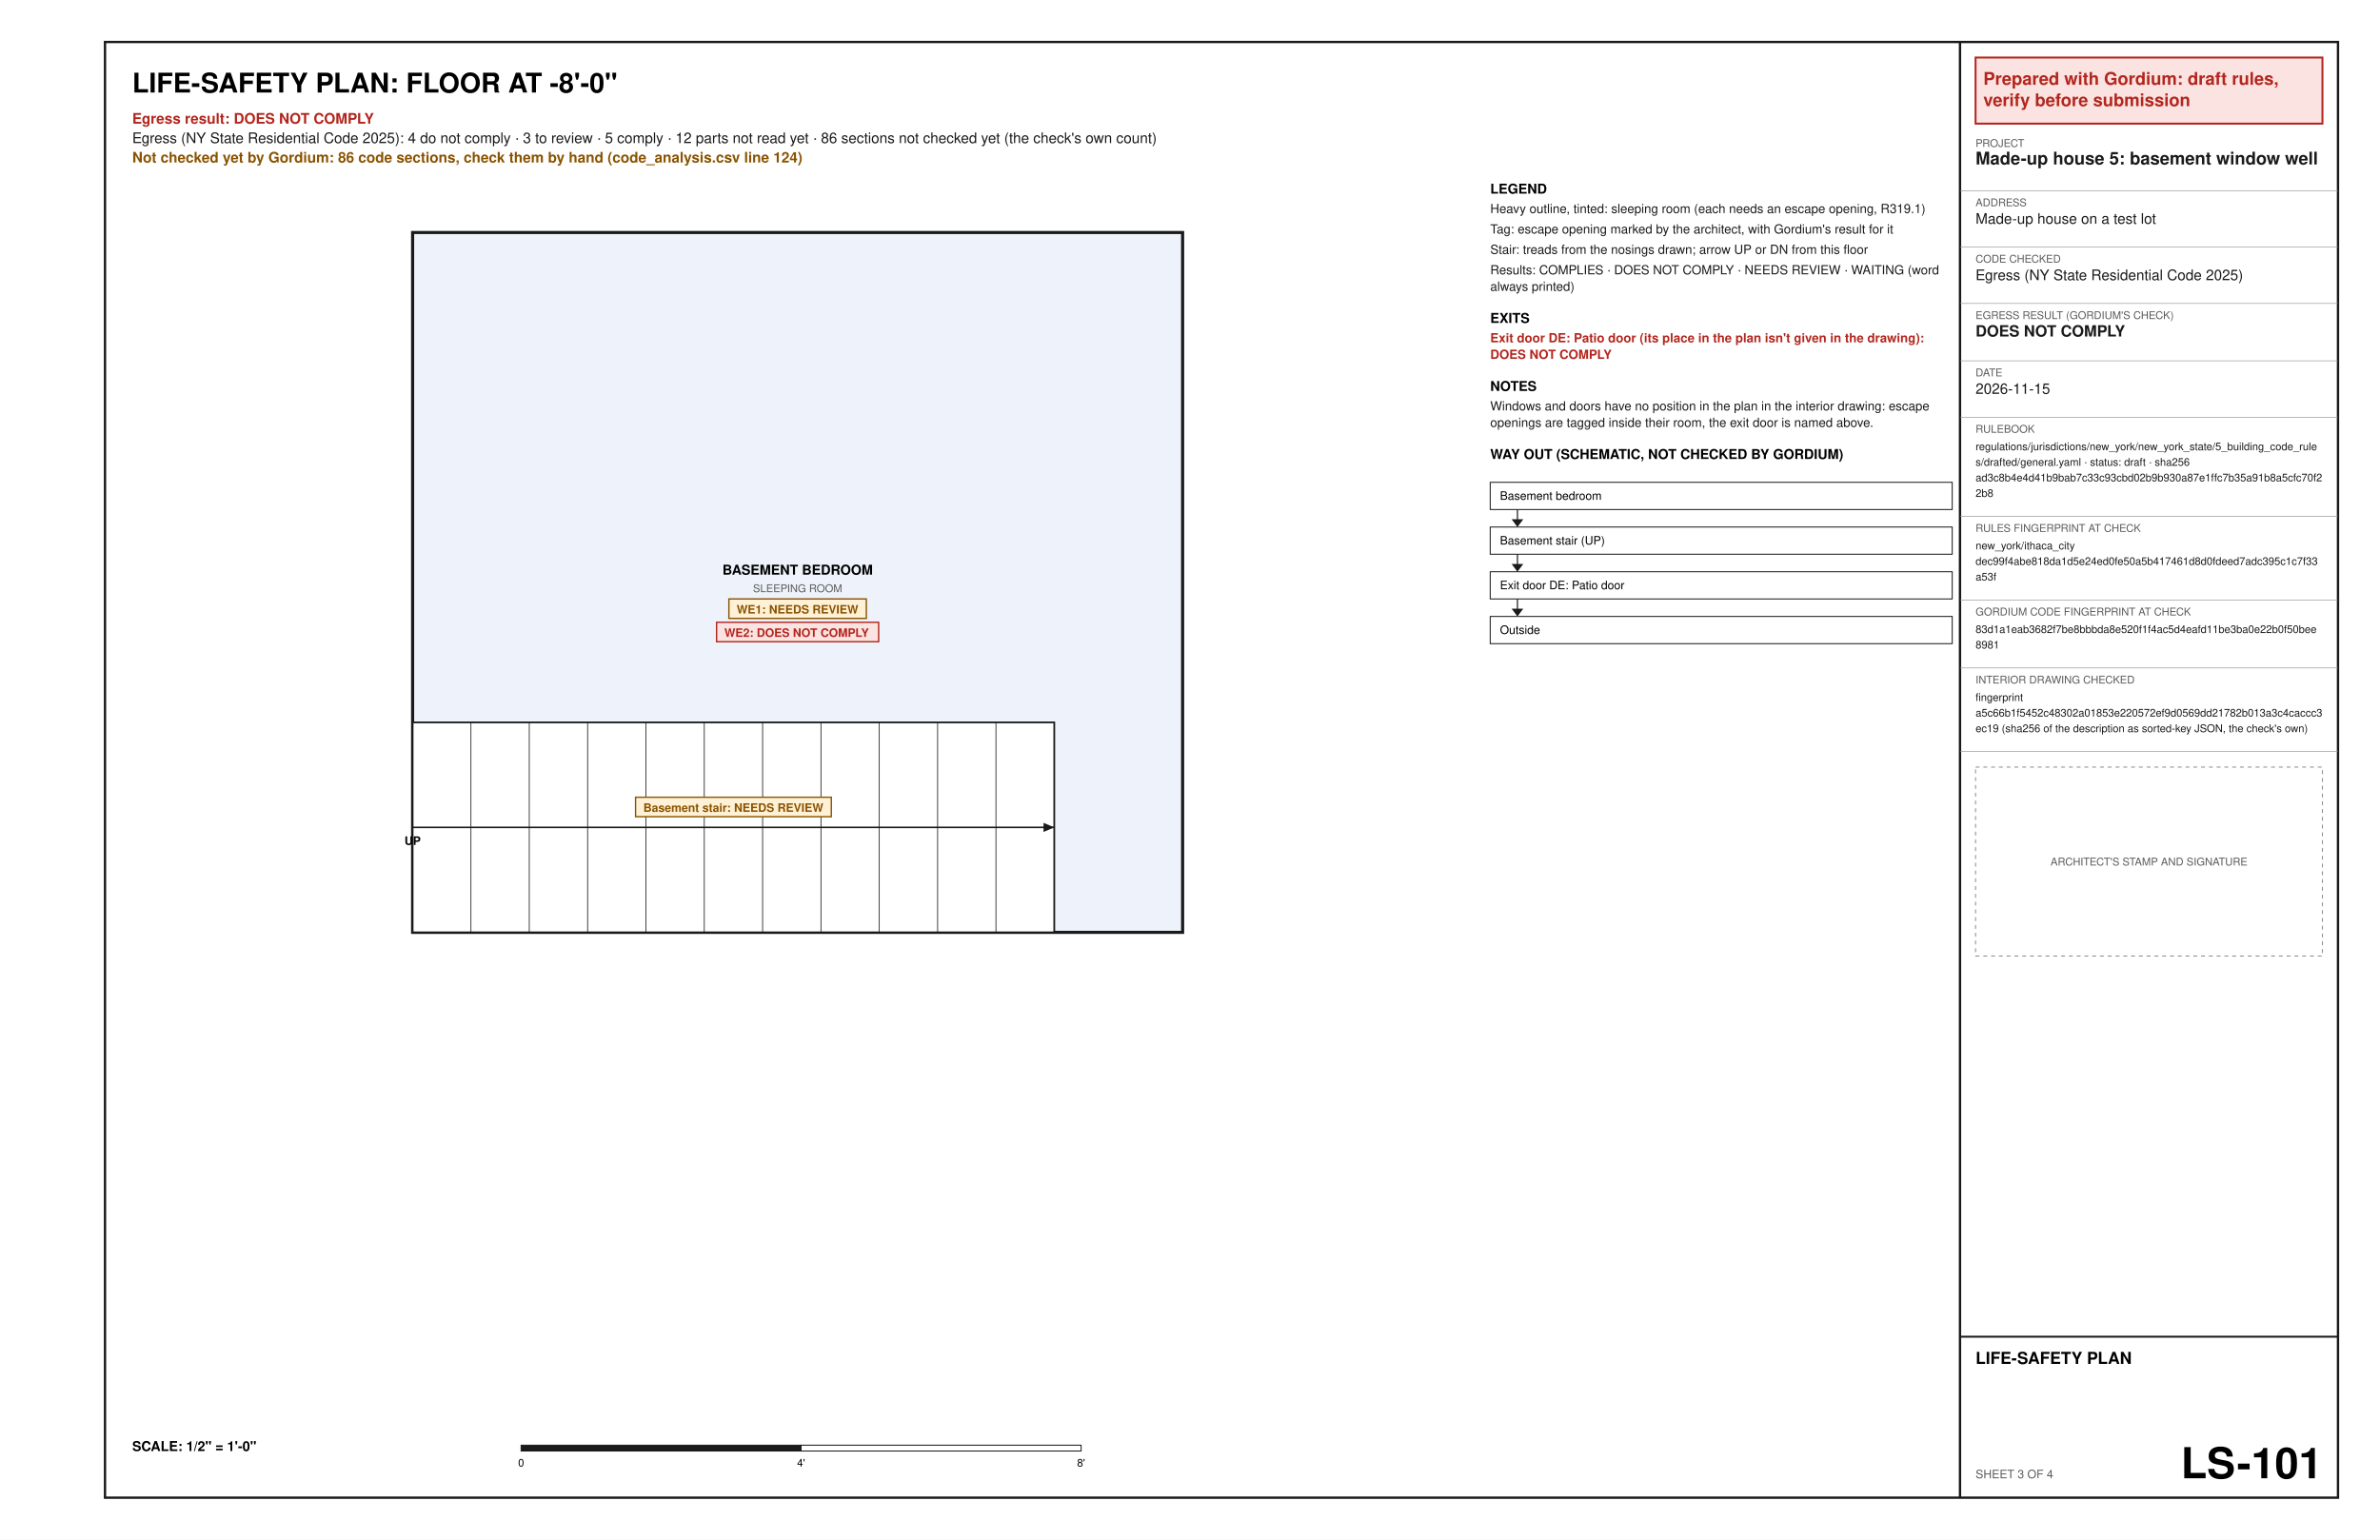
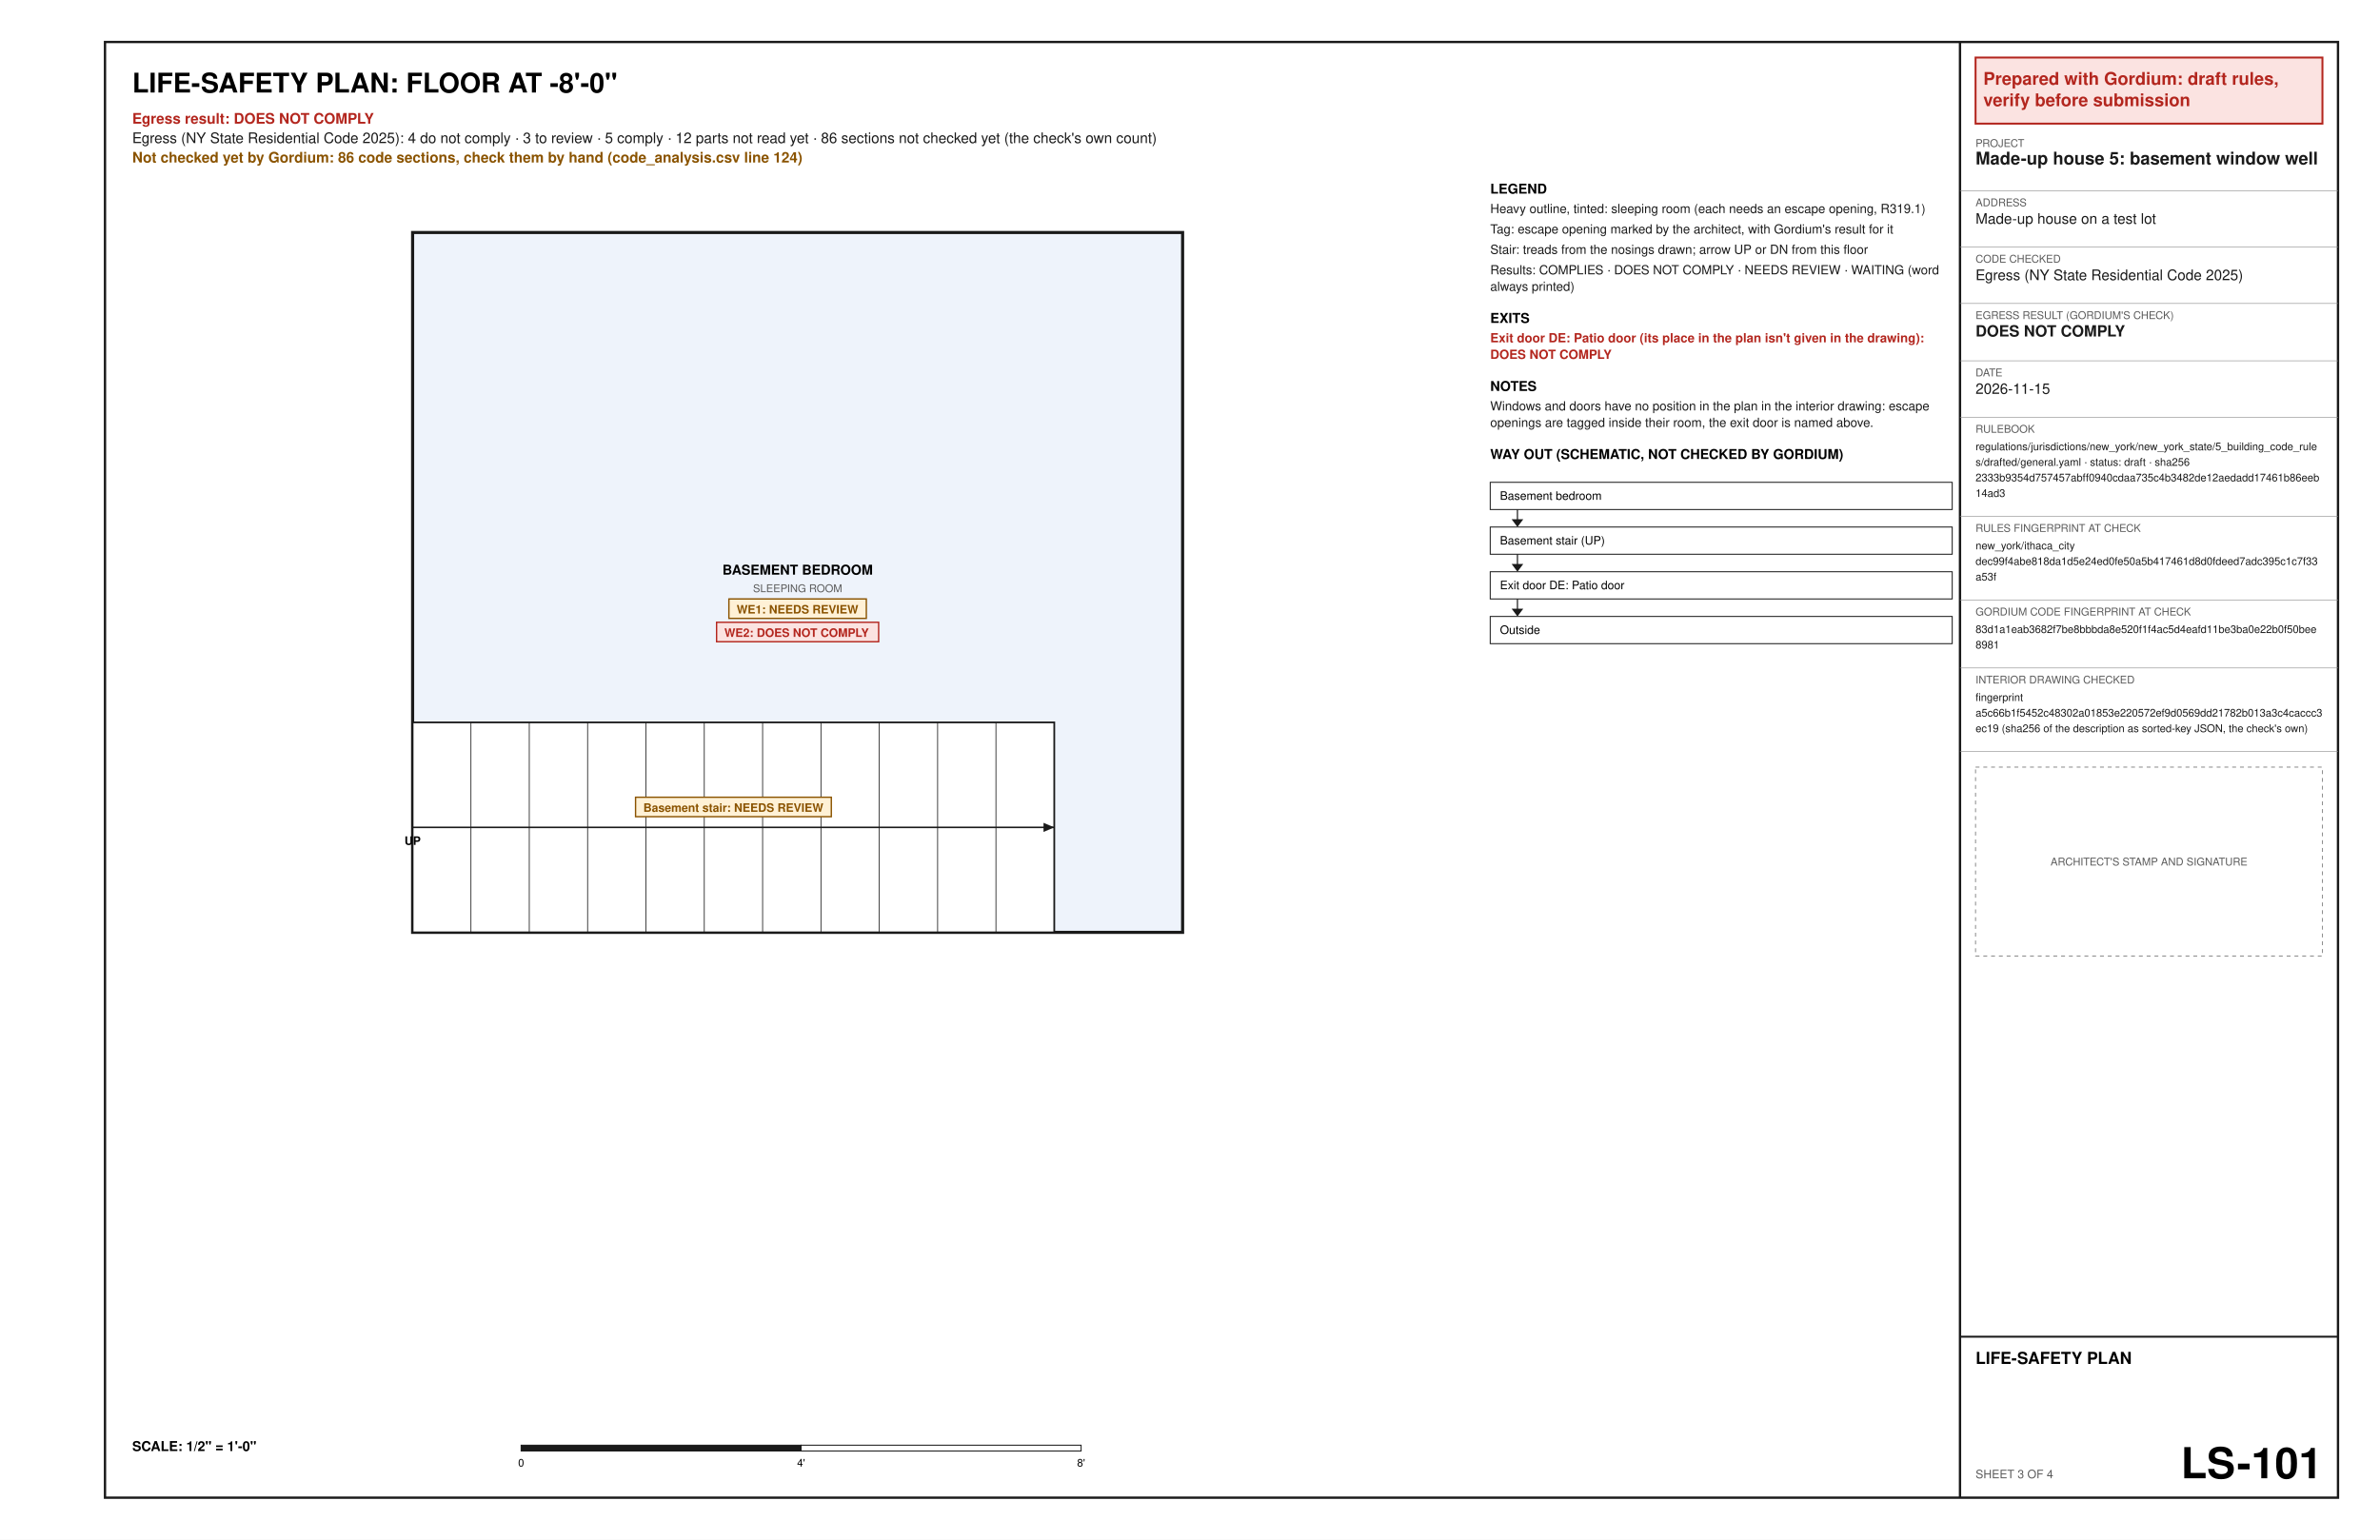
<svg xmlns="http://www.w3.org/2000/svg" width="17in" height="11in" viewBox="0 0 1224 792" font-family="Helvetica, Arial, sans-serif">
  <rect x="0" y="0" width="1224" height="792" fill="#ffffff" />
  <text x="68" y="47.6" font-size="14" font-weight="bold" text-anchor="start" fill="#000000" xml:space="preserve">LIFE-SAFETY PLAN: FLOOR AT -8'-0"</text>
  <text x="68" y="63.6" font-size="7.5" font-weight="bold" text-anchor="start" fill="#b3261e" xml:space="preserve">Egress result: DOES NOT COMPLY</text>
  <text x="68" y="73.6" font-size="7.5" text-anchor="start" fill="#1a1a1a" xml:space="preserve">Egress (NY State Residential Code 2025): 4 do not comply · 3 to review · 5 comply · 12 parts not read yet · 86 sections not checked yet (the check's own count)</text>
  <text x="68" y="83.6" font-size="7.5" font-weight="bold" text-anchor="start" fill="#8a5300" xml:space="preserve">Not checked yet by Gordium: 86 code sections, check them by hand (code_analysis.csv line 124)</text>
  <polygon points="212.2,479.6 608.2,479.6 608.2,119.6 212.2,119.6" fill="#eef3fb" stroke="#1a1a1a" stroke-width="1.6" />
  <text x="410.2" y="295.6" font-size="7" font-weight="bold" text-anchor="middle" fill="#000000" xml:space="preserve">BASEMENT BEDROOM</text>
  <text x="410.2" y="304.6" font-size="5.5" text-anchor="middle" fill="#5a5a5a" xml:space="preserve">SLEEPING ROOM</text>
  <polygon points="374.86,308.1 445.54,308.1 445.54,318.1 374.86,318.1" fill="#fff1d6" stroke="#8a5300" stroke-width="0.7" />
  <text x="378.86" y="315.6" font-size="6" font-weight="bold" text-anchor="start" fill="#8a5300" xml:space="preserve">WE1: NEEDS REVIEW</text>
  <polygon points="368.53,320.1 451.87,320.1 451.87,330.1 368.53,330.1" fill="#fbe3e1" stroke="#b3261e" stroke-width="0.7" />
  <text x="372.53" y="327.6" font-size="6" font-weight="bold" text-anchor="start" fill="#b3261e" xml:space="preserve">WE2: DOES NOT COMPLY</text>
  <polygon points="212.2,479.6 212.2,371.6 542.2,371.6 542.2,479.6" fill="#ffffff" stroke="#1a1a1a" stroke-width="0.9" />
  <line x1="242.2" y1="479.6" x2="242.2" y2="371.6" stroke="#1a1a1a" stroke-width="0.4" />
  <line x1="272.2" y1="479.6" x2="272.2" y2="371.6" stroke="#1a1a1a" stroke-width="0.4" />
  <line x1="302.2" y1="479.6" x2="302.2" y2="371.6" stroke="#1a1a1a" stroke-width="0.4" />
  <line x1="332.2" y1="479.6" x2="332.2" y2="371.6" stroke="#1a1a1a" stroke-width="0.4" />
  <line x1="362.2" y1="479.6" x2="362.2" y2="371.6" stroke="#1a1a1a" stroke-width="0.4" />
  <line x1="392.2" y1="479.6" x2="392.2" y2="371.6" stroke="#1a1a1a" stroke-width="0.4" />
  <line x1="422.2" y1="479.6" x2="422.2" y2="371.6" stroke="#1a1a1a" stroke-width="0.4" />
  <line x1="452.2" y1="479.6" x2="452.2" y2="371.6" stroke="#1a1a1a" stroke-width="0.4" />
  <line x1="482.2" y1="479.6" x2="482.2" y2="371.6" stroke="#1a1a1a" stroke-width="0.4" />
  <line x1="512.2" y1="479.6" x2="512.2" y2="371.6" stroke="#1a1a1a" stroke-width="0.4" />
  <line x1="212.2" y1="425.6" x2="542.2" y2="425.6" stroke="#1a1a1a" stroke-width="0.8" />
  <polygon points="542.2,425.6 536.67,427.94 536.67,423.26" fill="#1a1a1a" />
  <text x="212.2" y="434.6" font-size="6" font-weight="bold" text-anchor="middle" fill="#000000" xml:space="preserve">UP</text>
  <polygon points="326.86,410.1 427.54,410.1 427.54,420.1 326.86,420.1" fill="#fff1d6" stroke="#8a5300" stroke-width="0.7" />
  <text x="330.86" y="417.6" font-size="6" font-weight="bold" text-anchor="start" fill="#8a5300" xml:space="preserve">Basement stair: NEEDS REVIEW</text>
  <text x="68" y="746.4" font-size="7" font-weight="bold" text-anchor="start" fill="#000000" xml:space="preserve">SCALE: 1/2" = 1'-0"</text>
  <polygon points="268,743.4 412,743.4 412,746.4 268,746.4" fill="#1a1a1a" stroke="#1a1a1a" stroke-width="0.5" />
  <polygon points="412,743.4 556,743.4 556,746.4 412,746.4" fill="#ffffff" stroke="#1a1a1a" stroke-width="0.5" />
  <text x="268" y="754.4" font-size="5.5" text-anchor="middle" fill="#000000" xml:space="preserve">0</text>
  <text x="412" y="754.4" font-size="5.5" text-anchor="middle" fill="#000000" xml:space="preserve">4'</text>
  <text x="556" y="754.4" font-size="5.5" text-anchor="middle" fill="#000000" xml:space="preserve">8'</text>
  <text x="766.4" y="99.6" font-size="7" font-weight="bold" text-anchor="start" fill="#000000" xml:space="preserve">LEGEND</text>
  <text x="766.4" y="109.6" font-size="6.5" text-anchor="start" fill="#1a1a1a" xml:space="preserve">Heavy outline, tinted: sleeping room (each needs an escape opening, R319.1)</text>
  <text x="766.4" y="120.1" font-size="6.5" text-anchor="start" fill="#1a1a1a" xml:space="preserve">Tag: escape opening marked by the architect, with Gordium's result for it</text>
  <text x="766.4" y="130.6" font-size="6.5" text-anchor="start" fill="#1a1a1a" xml:space="preserve">Stair: treads from the nosings drawn; arrow UP or DN from this floor</text>
  <text x="766.4" y="141.1" font-size="6.5" text-anchor="start" fill="#1a1a1a" xml:space="preserve">Results: COMPLIES · DOES NOT COMPLY · NEEDS REVIEW · WAITING (word</text>
  <text x="766.4" y="149.6" font-size="6.5" text-anchor="start" fill="#1a1a1a" xml:space="preserve">always printed)</text>
  <text x="766.4" y="166.1" font-size="7" font-weight="bold" text-anchor="start" fill="#000000" xml:space="preserve">EXITS</text>
  <text x="766.4" y="176.1" font-size="6.5" font-weight="bold" text-anchor="start" fill="#b3261e" xml:space="preserve">Exit door DE: Patio door (its place in the plan isn't given in the drawing):</text>
  <text x="766.4" y="184.6" font-size="6.5" font-weight="bold" text-anchor="start" fill="#b3261e" xml:space="preserve">DOES NOT COMPLY</text>
  <text x="766.4" y="201.1" font-size="7" font-weight="bold" text-anchor="start" fill="#000000" xml:space="preserve">NOTES</text>
  <text x="766.4" y="211.1" font-size="6.5" text-anchor="start" fill="#1a1a1a" xml:space="preserve">Windows and doors have no position in the plan in the interior drawing: escape</text>
  <text x="766.4" y="219.6" font-size="6.5" text-anchor="start" fill="#1a1a1a" xml:space="preserve">openings are tagged inside their room, the exit door is named above.</text>
  <text x="766.4" y="236.1" font-size="7" font-weight="bold" text-anchor="start" fill="#000000" xml:space="preserve">WAY OUT (SCHEMATIC, NOT CHECKED BY GORDIUM)</text>
  <polygon points="766.4,248.1 1004,248.1 1004,262.1 766.4,262.1" fill="none" stroke="#1a1a1a" stroke-width="0.5" />
  <text x="771.4" y="257.1" font-size="6" text-anchor="start" fill="#000000" xml:space="preserve">Basement bedroom</text>
  <line x1="780.4" y1="262.1" x2="780.4" y2="270.1" stroke="#1a1a1a" stroke-width="0.6" />
  <polygon points="777.4,267.1 783.4,267.1 780.4,271.1" fill="#1a1a1a" />
  <polygon points="766.4,271.1 1004,271.1 1004,285.1 766.4,285.1" fill="none" stroke="#1a1a1a" stroke-width="0.5" />
  <text x="771.4" y="280.1" font-size="6" text-anchor="start" fill="#000000" xml:space="preserve">Basement stair (UP)</text>
  <line x1="780.4" y1="285.1" x2="780.4" y2="293.1" stroke="#1a1a1a" stroke-width="0.6" />
  <polygon points="777.4,290.1 783.4,290.1 780.4,294.1" fill="#1a1a1a" />
  <polygon points="766.4,294.1 1004,294.1 1004,308.1 766.4,308.1" fill="none" stroke="#1a1a1a" stroke-width="0.5" />
  <text x="771.4" y="303.1" font-size="6" text-anchor="start" fill="#000000" xml:space="preserve">Exit door DE: Patio door</text>
  <line x1="780.4" y1="308.1" x2="780.4" y2="316.1" stroke="#1a1a1a" stroke-width="0.6" />
  <polygon points="777.4,313.1 783.4,313.1 780.4,317.1" fill="#1a1a1a" />
  <polygon points="766.4,317.1 1004,317.1 1004,331.1 766.4,331.1" fill="none" stroke="#1a1a1a" stroke-width="0.5" />
  <text x="771.4" y="326.1" font-size="6" text-anchor="start" fill="#000000" xml:space="preserve">Outside</text>
  <polygon points="54,21.6 1202.4,21.6 1202.4,770.4 54,770.4" fill="none" stroke="#1a1a1a" stroke-width="1.2" />
  <line x1="1008" y1="21.6" x2="1008" y2="770.4" stroke="#1a1a1a" stroke-width="1.2" />
  <polygon points="1016,29.6 1194.4,29.6 1194.4,63.6 1016,63.6" fill="#fbe3e1" stroke="#b3261e" stroke-width="1" />
  <text x="1020" y="43.6" font-size="9" font-weight="bold" text-anchor="start" fill="#b3261e" xml:space="preserve">Prepared with Gordium: draft rules,</text>
  <text x="1020" y="54.6" font-size="9" font-weight="bold" text-anchor="start" fill="#b3261e" xml:space="preserve">verify before submission</text>
  <text x="1016" y="75.6" font-size="5.5" text-anchor="start" fill="#5a5a5a" xml:space="preserve">PROJECT</text>
  <text x="1016" y="84.6" font-size="9" font-weight="bold" text-anchor="start" fill="#1a1a1a" xml:space="preserve">Made-up house 5: basement window well</text>
  <line x1="1008" y1="98.1" x2="1202.4" y2="98.1" stroke="#8c8c8c" stroke-width="0.3" />
  <text x="1016" y="106.1" font-size="5.5" text-anchor="start" fill="#5a5a5a" xml:space="preserve">ADDRESS</text>
  <text x="1016" y="115.1" font-size="7.5" text-anchor="start" fill="#1a1a1a" xml:space="preserve">Made-up house on a test lot</text>
  <line x1="1008" y1="127.1" x2="1202.4" y2="127.1" stroke="#8c8c8c" stroke-width="0.3" />
  <text x="1016" y="135.1" font-size="5.5" text-anchor="start" fill="#5a5a5a" xml:space="preserve">CODE CHECKED</text>
  <text x="1016" y="144.1" font-size="7.5" text-anchor="start" fill="#1a1a1a" xml:space="preserve">Egress (NY State Residential Code 2025)</text>
  <line x1="1008" y1="156.1" x2="1202.4" y2="156.1" stroke="#8c8c8c" stroke-width="0.3" />
  <text x="1016" y="164.1" font-size="5.5" text-anchor="start" fill="#5a5a5a" xml:space="preserve">EGRESS RESULT (GORDIUM'S CHECK)</text>
  <text x="1016" y="173.1" font-size="8" font-weight="bold" text-anchor="start" fill="#1a1a1a" xml:space="preserve">DOES NOT COMPLY</text>
  <line x1="1008" y1="185.6" x2="1202.4" y2="185.6" stroke="#8c8c8c" stroke-width="0.3" />
  <text x="1016" y="193.6" font-size="5.5" text-anchor="start" fill="#5a5a5a" xml:space="preserve">DATE</text>
  <text x="1016" y="202.6" font-size="7.5" text-anchor="start" fill="#1a1a1a" xml:space="preserve">2026-11-15</text>
  <line x1="1008" y1="214.6" x2="1202.4" y2="214.6" stroke="#8c8c8c" stroke-width="0.3" />
  <text x="1016" y="222.6" font-size="5.5" text-anchor="start" fill="#5a5a5a" xml:space="preserve">RULEBOOK</text>
  <text x="1016" y="231.6" font-size="5.5" text-anchor="start" fill="#1a1a1a" xml:space="preserve">regulations/jurisdictions/new_york/new_york_state/5_building_code_rule</text>
  <text x="1016" y="239.6" font-size="5.5" text-anchor="start" fill="#1a1a1a" xml:space="preserve">s/drafted/general.yaml · status: draft · sha256</text>
-   <text x="1016" y="247.6" font-size="5.5" text-anchor="start" fill="#1a1a1a" xml:space="preserve">ad3c8b4e4d41b9bab7c33c93cbd02b9b930a87e1ffc7b35a91b8a5cfc70f2</text>
-   <text x="1016" y="255.6" font-size="5.5" text-anchor="start" fill="#1a1a1a" xml:space="preserve">2b8</text>
+   <text x="1016" y="247.6" font-size="5.5" text-anchor="start" fill="#1a1a1a" xml:space="preserve">2333b9354d757457abff0940cdaa735c4b3482de12aedadd17461b86eeb</text>
+   <text x="1016" y="255.6" font-size="5.5" text-anchor="start" fill="#1a1a1a" xml:space="preserve">14ad3</text>
  <line x1="1008" y1="265.6" x2="1202.4" y2="265.6" stroke="#8c8c8c" stroke-width="0.3" />
  <text x="1016" y="273.6" font-size="5.5" text-anchor="start" fill="#5a5a5a" xml:space="preserve">RULES FINGERPRINT AT CHECK</text>
  <text x="1016" y="282.6" font-size="5.5" text-anchor="start" fill="#1a1a1a" xml:space="preserve">new_york/ithaca_city</text>
  <text x="1016" y="290.6" font-size="5.5" text-anchor="start" fill="#1a1a1a" xml:space="preserve">dec99f4abe818da1d5e24ed0fe50a5b417461d8d0fdeed7adc395c1c7f33</text>
  <text x="1016" y="298.6" font-size="5.5" text-anchor="start" fill="#1a1a1a" xml:space="preserve">a53f</text>
  <line x1="1008" y1="308.6" x2="1202.4" y2="308.6" stroke="#8c8c8c" stroke-width="0.3" />
  <text x="1016" y="316.6" font-size="5.5" text-anchor="start" fill="#5a5a5a" xml:space="preserve">GORDIUM CODE FINGERPRINT AT CHECK</text>
  <text x="1016" y="325.6" font-size="5.5" text-anchor="start" fill="#1a1a1a" xml:space="preserve">83d1a1eab3682f7be8bbbda8e520f1f4ac5d4eafd11be3ba0e22b0f50bee</text>
  <text x="1016" y="333.6" font-size="5.5" text-anchor="start" fill="#1a1a1a" xml:space="preserve">8981</text>
  <line x1="1008" y1="343.6" x2="1202.4" y2="343.6" stroke="#8c8c8c" stroke-width="0.3" />
  <text x="1016" y="351.6" font-size="5.5" text-anchor="start" fill="#5a5a5a" xml:space="preserve">INTERIOR DRAWING CHECKED</text>
  <text x="1016" y="360.6" font-size="5.5" text-anchor="start" fill="#1a1a1a" xml:space="preserve">fingerprint</text>
  <text x="1016" y="368.6" font-size="5.5" text-anchor="start" fill="#1a1a1a" xml:space="preserve">a5c66b1f5452c48302a01853e220572ef9d0569dd21782b013a3c4caccc3</text>
  <text x="1016" y="376.6" font-size="5.5" text-anchor="start" fill="#1a1a1a" xml:space="preserve">ec19 (sha256 of the description as sorted-key JSON, the check's own)</text>
  <line x1="1008" y1="386.6" x2="1202.4" y2="386.6" stroke="#8c8c8c" stroke-width="0.3" />
  <polygon points="1016,394.6 1194.4,394.6 1194.4,491.8 1016,491.8" fill="none" stroke="#8c8c8c" stroke-width="0.5" stroke-dasharray="2 2" />
  <text x="1105.2" y="445.2" font-size="5.5" text-anchor="middle" fill="#5a5a5a" xml:space="preserve">ARCHITECT'S STAMP AND SIGNATURE</text>
  <line x1="1008" y1="687.6" x2="1202.4" y2="687.6" stroke="#1a1a1a" stroke-width="1" />
  <text x="1016" y="701.6" font-size="8.5" font-weight="bold" text-anchor="start" fill="#000000" xml:space="preserve">LIFE-SAFETY PLAN</text>
  <text x="1016" y="760.4" font-size="6" text-anchor="start" fill="#5a5a5a" xml:space="preserve">SHEET 3 OF 4</text>
  <text x="1194.4" y="760.4" font-size="22" font-weight="bold" text-anchor="end" fill="#000000" xml:space="preserve">LS-101</text>
</svg>
